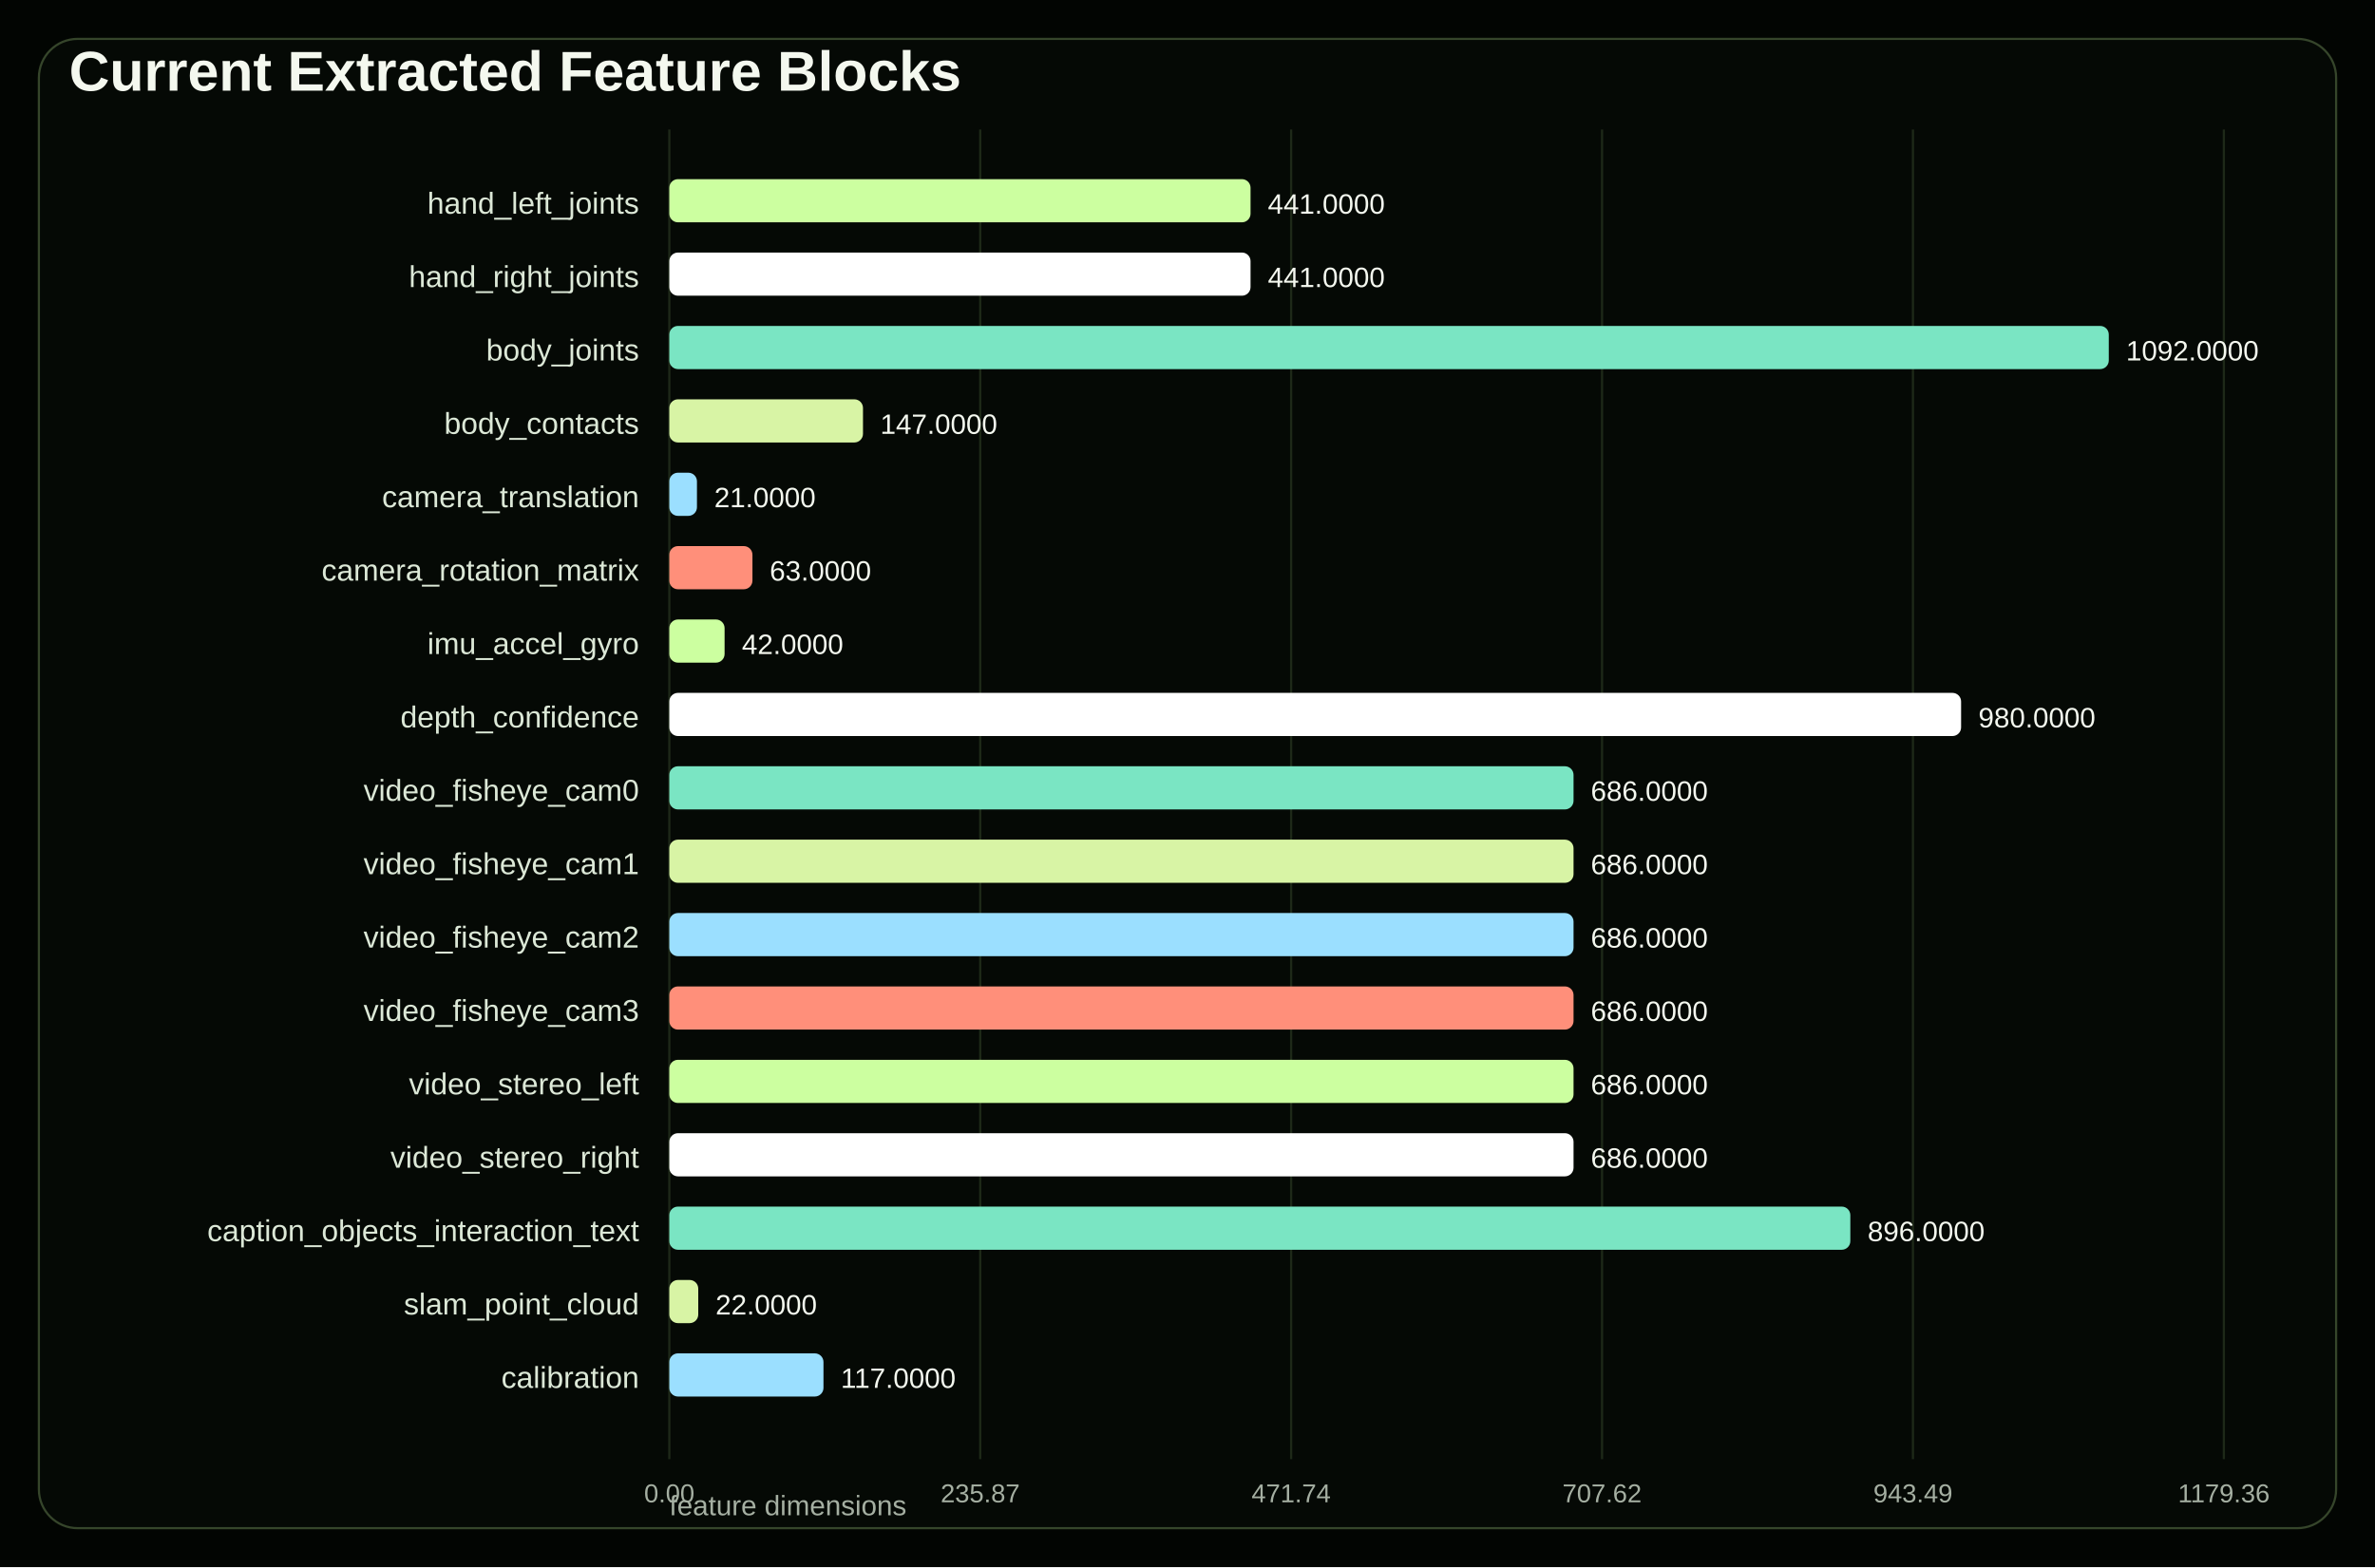
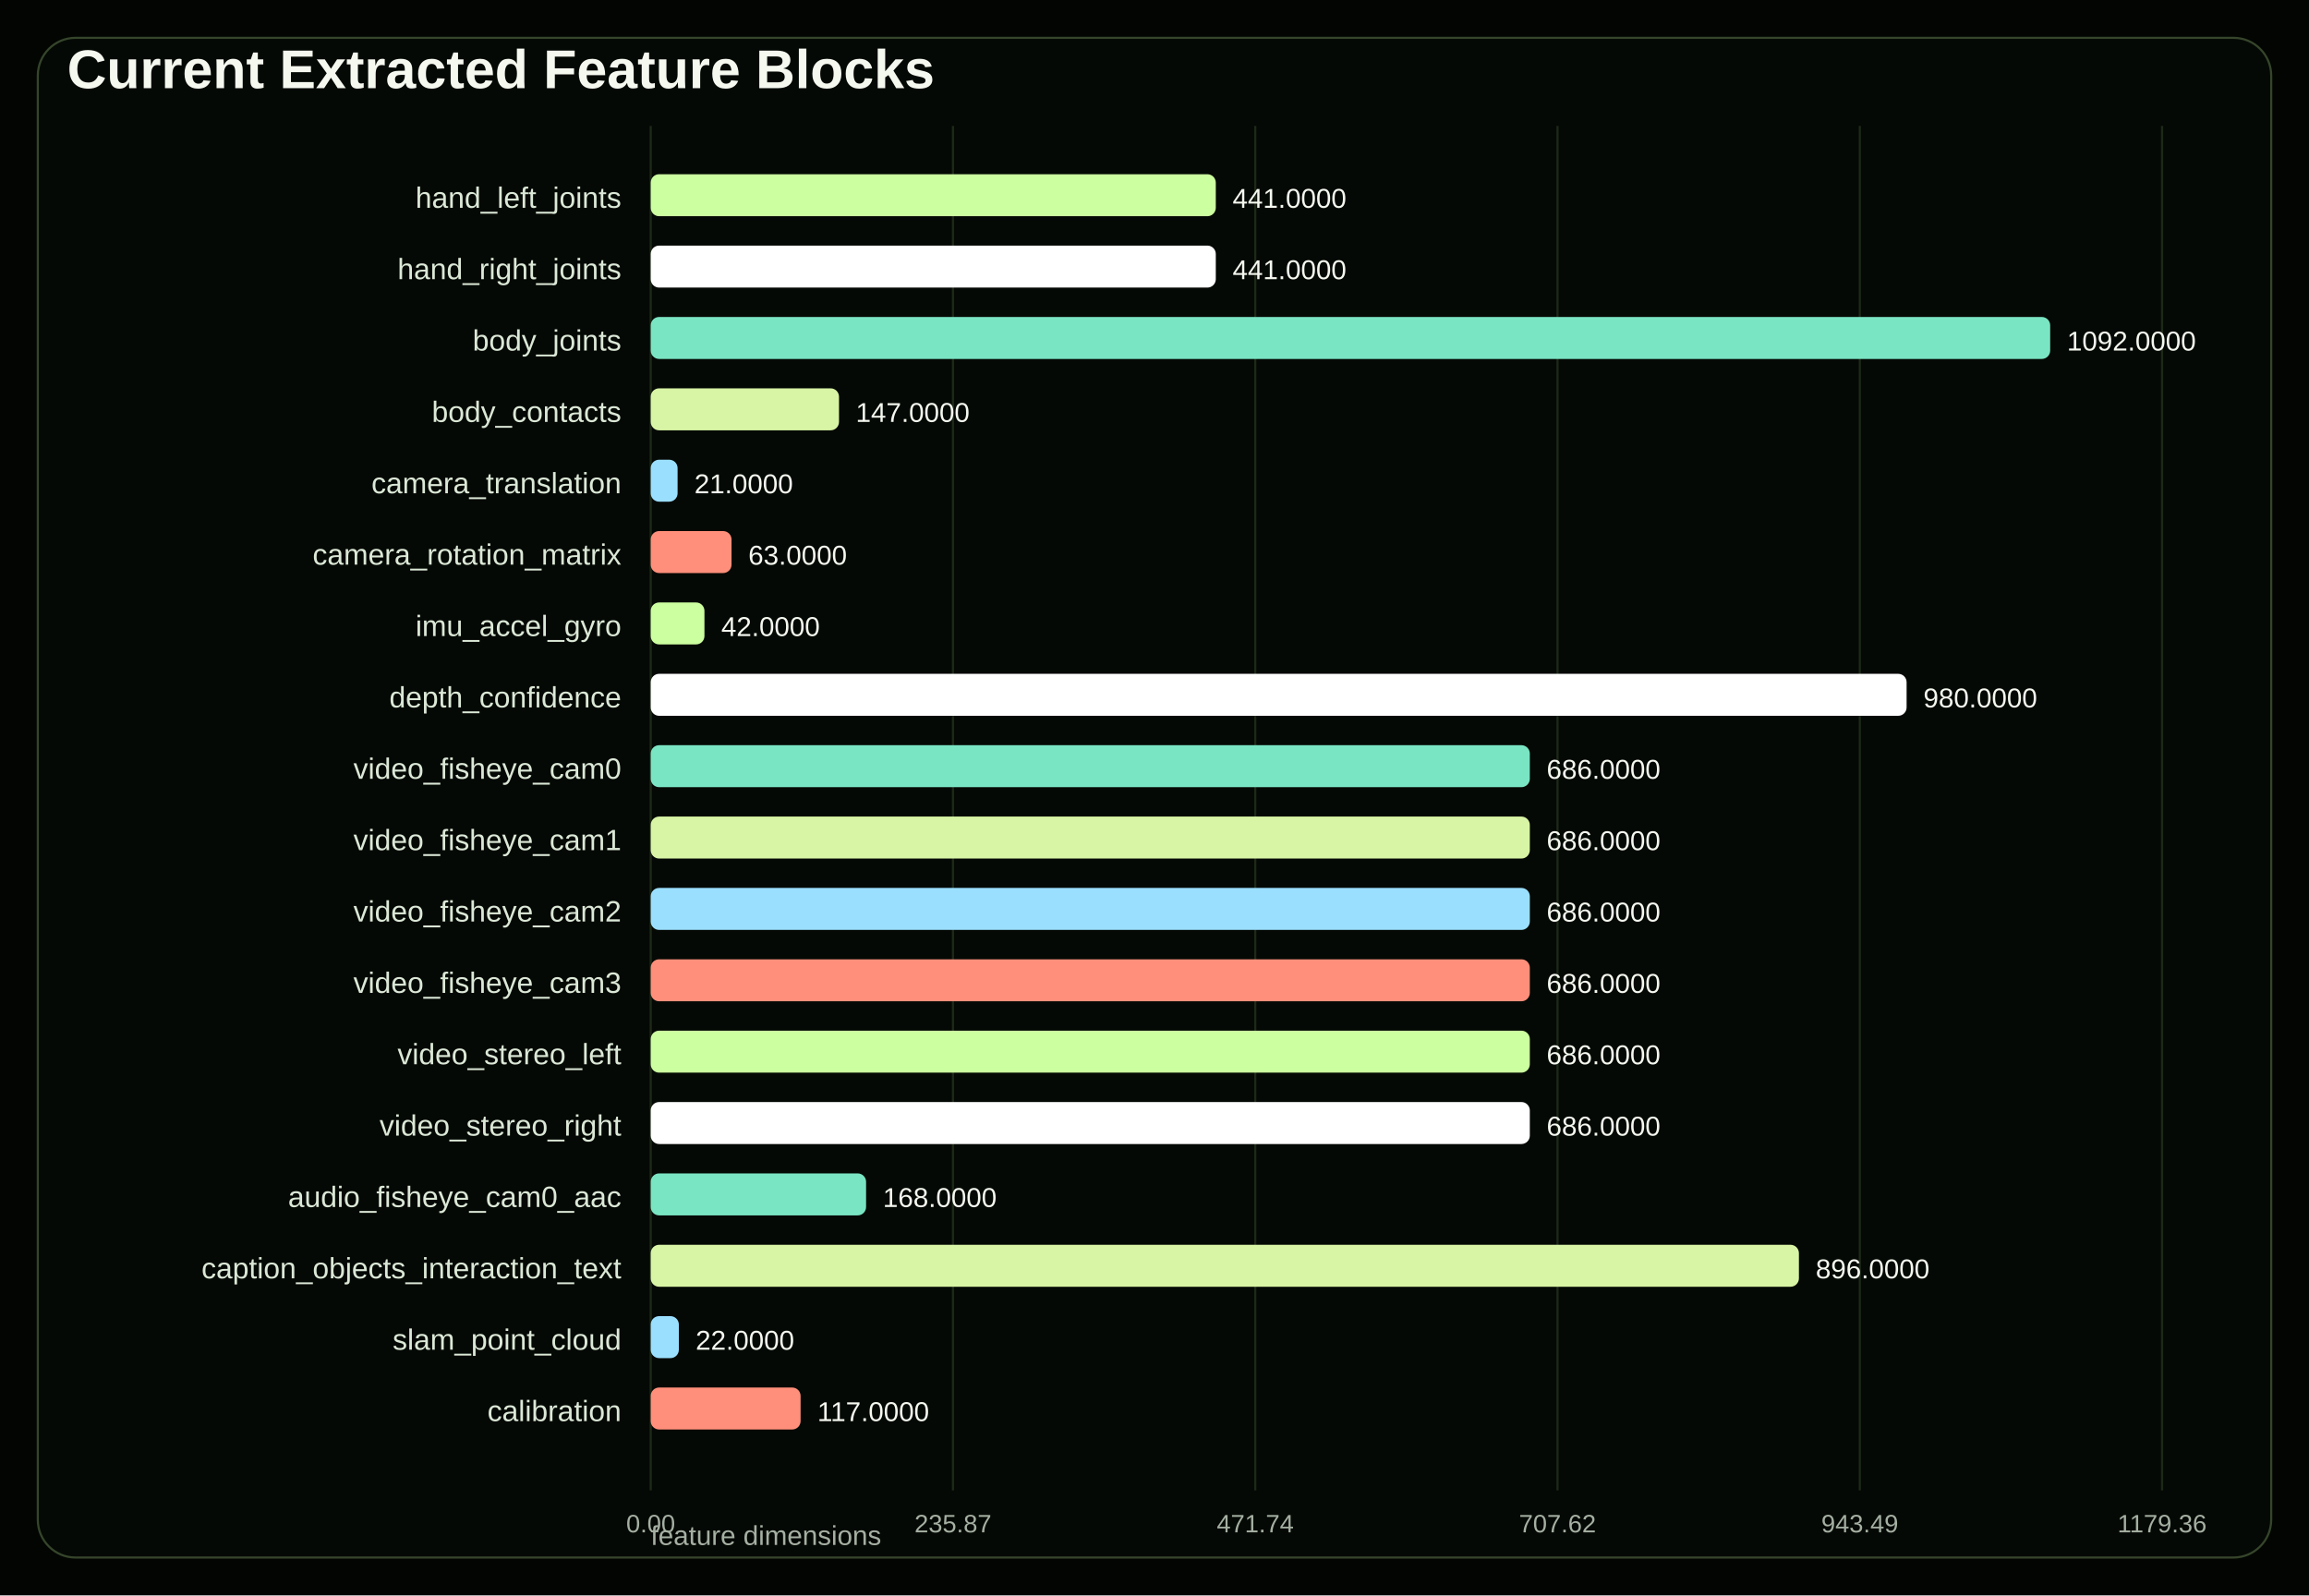
- <svg xmlns="http://www.w3.org/2000/svg" width="1100" height="726" viewBox="0 0 1100 726">
+ <svg xmlns="http://www.w3.org/2000/svg" width="1100" height="760" viewBox="0 0 1100 760">
  <rect width="100%" height="100%" fill="#020502" />
-   <rect x="18" y="18" width="1064" height="690" rx="18" fill="#050905" stroke="#ccffa0" stroke-opacity="0.25" />
+   <rect x="18" y="18" width="1064" height="724" rx="18" fill="#050905" stroke="#ccffa0" stroke-opacity="0.25" />
  <text x="32" y="42" font-family="Inter Tight, Arial, sans-serif" font-size="26" font-weight="800" fill="#f4f8ef">Current Extracted Feature Blocks</text>
-   <text x="310" y="702" font-family="Space Grotesk, Arial, sans-serif" font-size="13" fill="#a5afa2">feature dimensions</text>
-   <line x1="310.0" y1="60" x2="310.0" y2="676" stroke="#ccffa0" stroke-opacity="0.13" stroke-width="1" />
-   <text x="310.0" y="696" text-anchor="middle" font-family="Space Grotesk, Arial, sans-serif" font-size="12" fill="#a5afa2">0.00</text>
-   <line x1="454.0" y1="60" x2="454.0" y2="676" stroke="#ccffa0" stroke-opacity="0.13" stroke-width="1" />
-   <text x="454.0" y="696" text-anchor="middle" font-family="Space Grotesk, Arial, sans-serif" font-size="12" fill="#a5afa2">235.87</text>
-   <line x1="598.0" y1="60" x2="598.0" y2="676" stroke="#ccffa0" stroke-opacity="0.13" stroke-width="1" />
-   <text x="598.0" y="696" text-anchor="middle" font-family="Space Grotesk, Arial, sans-serif" font-size="12" fill="#a5afa2">471.74</text>
-   <line x1="742.0" y1="60" x2="742.0" y2="676" stroke="#ccffa0" stroke-opacity="0.13" stroke-width="1" />
-   <text x="742.0" y="696" text-anchor="middle" font-family="Space Grotesk, Arial, sans-serif" font-size="12" fill="#a5afa2">707.62</text>
-   <line x1="886.0" y1="60" x2="886.0" y2="676" stroke="#ccffa0" stroke-opacity="0.13" stroke-width="1" />
-   <text x="886.0" y="696" text-anchor="middle" font-family="Space Grotesk, Arial, sans-serif" font-size="12" fill="#a5afa2">943.49</text>
-   <line x1="1030.0" y1="60" x2="1030.0" y2="676" stroke="#ccffa0" stroke-opacity="0.13" stroke-width="1" />
-   <text x="1030.0" y="696" text-anchor="middle" font-family="Space Grotesk, Arial, sans-serif" font-size="12" fill="#a5afa2">1179.36</text>
+   <text x="310" y="736" font-family="Space Grotesk, Arial, sans-serif" font-size="13" fill="#a5afa2">feature dimensions</text>
+   <line x1="310.0" y1="60" x2="310.0" y2="710" stroke="#ccffa0" stroke-opacity="0.13" stroke-width="1" />
+   <text x="310.0" y="730" text-anchor="middle" font-family="Space Grotesk, Arial, sans-serif" font-size="12" fill="#a5afa2">0.00</text>
+   <line x1="454.0" y1="60" x2="454.0" y2="710" stroke="#ccffa0" stroke-opacity="0.13" stroke-width="1" />
+   <text x="454.0" y="730" text-anchor="middle" font-family="Space Grotesk, Arial, sans-serif" font-size="12" fill="#a5afa2">235.87</text>
+   <line x1="598.0" y1="60" x2="598.0" y2="710" stroke="#ccffa0" stroke-opacity="0.13" stroke-width="1" />
+   <text x="598.0" y="730" text-anchor="middle" font-family="Space Grotesk, Arial, sans-serif" font-size="12" fill="#a5afa2">471.74</text>
+   <line x1="742.0" y1="60" x2="742.0" y2="710" stroke="#ccffa0" stroke-opacity="0.13" stroke-width="1" />
+   <text x="742.0" y="730" text-anchor="middle" font-family="Space Grotesk, Arial, sans-serif" font-size="12" fill="#a5afa2">707.62</text>
+   <line x1="886.0" y1="60" x2="886.0" y2="710" stroke="#ccffa0" stroke-opacity="0.13" stroke-width="1" />
+   <text x="886.0" y="730" text-anchor="middle" font-family="Space Grotesk, Arial, sans-serif" font-size="12" fill="#a5afa2">943.49</text>
+   <line x1="1030.0" y1="60" x2="1030.0" y2="710" stroke="#ccffa0" stroke-opacity="0.13" stroke-width="1" />
+   <text x="1030.0" y="730" text-anchor="middle" font-family="Space Grotesk, Arial, sans-serif" font-size="12" fill="#a5afa2">1179.36</text>
  <text x="296" y="99" text-anchor="end" font-family="Space Grotesk, Arial, sans-serif" font-size="14" fill="#dce8d7">hand_left_joints</text>
  <rect x="310" y="83" width="269.2" height="20" rx="4" fill="#ccffa0" />
  <text x="587.2" y="99" font-family="Space Grotesk, Arial, sans-serif" font-size="13" fill="#f4f8ef">441.0000</text>
  <text x="296" y="133" text-anchor="end" font-family="Space Grotesk, Arial, sans-serif" font-size="14" fill="#dce8d7">hand_right_joints</text>
  <rect x="310" y="117" width="269.2" height="20" rx="4" fill="#ffffff" />
  <text x="587.2" y="133" font-family="Space Grotesk, Arial, sans-serif" font-size="13" fill="#f4f8ef">441.0000</text>
  <text x="296" y="167" text-anchor="end" font-family="Space Grotesk, Arial, sans-serif" font-size="14" fill="#dce8d7">body_joints</text>
  <rect x="310" y="151" width="666.7" height="20" rx="4" fill="#7ae5c3" />
  <text x="984.7" y="167" font-family="Space Grotesk, Arial, sans-serif" font-size="13" fill="#f4f8ef">1092.0000</text>
  <text x="296" y="201" text-anchor="end" font-family="Space Grotesk, Arial, sans-serif" font-size="14" fill="#dce8d7">body_contacts</text>
  <rect x="310" y="185" width="89.7" height="20" rx="4" fill="#d8f4a5" />
  <text x="407.7" y="201" font-family="Space Grotesk, Arial, sans-serif" font-size="13" fill="#f4f8ef">147.0000</text>
  <text x="296" y="235" text-anchor="end" font-family="Space Grotesk, Arial, sans-serif" font-size="14" fill="#dce8d7">camera_translation</text>
  <rect x="310" y="219" width="12.8" height="20" rx="4" fill="#9bdfff" />
  <text x="330.8" y="235" font-family="Space Grotesk, Arial, sans-serif" font-size="13" fill="#f4f8ef">21.0000</text>
  <text x="296" y="269" text-anchor="end" font-family="Space Grotesk, Arial, sans-serif" font-size="14" fill="#dce8d7">camera_rotation_matrix</text>
  <rect x="310" y="253" width="38.5" height="20" rx="4" fill="#ff8f7a" />
  <text x="356.5" y="269" font-family="Space Grotesk, Arial, sans-serif" font-size="13" fill="#f4f8ef">63.0000</text>
  <text x="296" y="303" text-anchor="end" font-family="Space Grotesk, Arial, sans-serif" font-size="14" fill="#dce8d7">imu_accel_gyro</text>
  <rect x="310" y="287" width="25.6" height="20" rx="4" fill="#ccffa0" />
  <text x="343.6" y="303" font-family="Space Grotesk, Arial, sans-serif" font-size="13" fill="#f4f8ef">42.0000</text>
  <text x="296" y="337" text-anchor="end" font-family="Space Grotesk, Arial, sans-serif" font-size="14" fill="#dce8d7">depth_confidence</text>
  <rect x="310" y="321" width="598.3" height="20" rx="4" fill="#ffffff" />
  <text x="916.3" y="337" font-family="Space Grotesk, Arial, sans-serif" font-size="13" fill="#f4f8ef">980.0000</text>
  <text x="296" y="371" text-anchor="end" font-family="Space Grotesk, Arial, sans-serif" font-size="14" fill="#dce8d7">video_fisheye_cam0</text>
  <rect x="310" y="355" width="418.8" height="20" rx="4" fill="#7ae5c3" />
  <text x="736.8" y="371" font-family="Space Grotesk, Arial, sans-serif" font-size="13" fill="#f4f8ef">686.0000</text>
  <text x="296" y="405" text-anchor="end" font-family="Space Grotesk, Arial, sans-serif" font-size="14" fill="#dce8d7">video_fisheye_cam1</text>
  <rect x="310" y="389" width="418.8" height="20" rx="4" fill="#d8f4a5" />
  <text x="736.8" y="405" font-family="Space Grotesk, Arial, sans-serif" font-size="13" fill="#f4f8ef">686.0000</text>
  <text x="296" y="439" text-anchor="end" font-family="Space Grotesk, Arial, sans-serif" font-size="14" fill="#dce8d7">video_fisheye_cam2</text>
  <rect x="310" y="423" width="418.8" height="20" rx="4" fill="#9bdfff" />
  <text x="736.8" y="439" font-family="Space Grotesk, Arial, sans-serif" font-size="13" fill="#f4f8ef">686.0000</text>
  <text x="296" y="473" text-anchor="end" font-family="Space Grotesk, Arial, sans-serif" font-size="14" fill="#dce8d7">video_fisheye_cam3</text>
  <rect x="310" y="457" width="418.8" height="20" rx="4" fill="#ff8f7a" />
  <text x="736.8" y="473" font-family="Space Grotesk, Arial, sans-serif" font-size="13" fill="#f4f8ef">686.0000</text>
  <text x="296" y="507" text-anchor="end" font-family="Space Grotesk, Arial, sans-serif" font-size="14" fill="#dce8d7">video_stereo_left</text>
  <rect x="310" y="491" width="418.8" height="20" rx="4" fill="#ccffa0" />
  <text x="736.8" y="507" font-family="Space Grotesk, Arial, sans-serif" font-size="13" fill="#f4f8ef">686.0000</text>
  <text x="296" y="541" text-anchor="end" font-family="Space Grotesk, Arial, sans-serif" font-size="14" fill="#dce8d7">video_stereo_right</text>
  <rect x="310" y="525" width="418.8" height="20" rx="4" fill="#ffffff" />
  <text x="736.8" y="541" font-family="Space Grotesk, Arial, sans-serif" font-size="13" fill="#f4f8ef">686.0000</text>
-   <text x="296" y="575" text-anchor="end" font-family="Space Grotesk, Arial, sans-serif" font-size="14" fill="#dce8d7">caption_objects_interaction_text</text>
-   <rect x="310" y="559" width="547.0" height="20" rx="4" fill="#7ae5c3" />
-   <text x="865.0" y="575" font-family="Space Grotesk, Arial, sans-serif" font-size="13" fill="#f4f8ef">896.0000</text>
-   <text x="296" y="609" text-anchor="end" font-family="Space Grotesk, Arial, sans-serif" font-size="14" fill="#dce8d7">slam_point_cloud</text>
-   <rect x="310" y="593" width="13.4" height="20" rx="4" fill="#d8f4a5" />
-   <text x="331.4" y="609" font-family="Space Grotesk, Arial, sans-serif" font-size="13" fill="#f4f8ef">22.0000</text>
-   <text x="296" y="643" text-anchor="end" font-family="Space Grotesk, Arial, sans-serif" font-size="14" fill="#dce8d7">calibration</text>
-   <rect x="310" y="627" width="71.4" height="20" rx="4" fill="#9bdfff" />
-   <text x="389.4" y="643" font-family="Space Grotesk, Arial, sans-serif" font-size="13" fill="#f4f8ef">117.0000</text>
+   <text x="296" y="575" text-anchor="end" font-family="Space Grotesk, Arial, sans-serif" font-size="14" fill="#dce8d7">audio_fisheye_cam0_aac</text>
+   <rect x="310" y="559" width="102.6" height="20" rx="4" fill="#7ae5c3" />
+   <text x="420.6" y="575" font-family="Space Grotesk, Arial, sans-serif" font-size="13" fill="#f4f8ef">168.0000</text>
+   <text x="296" y="609" text-anchor="end" font-family="Space Grotesk, Arial, sans-serif" font-size="14" fill="#dce8d7">caption_objects_interaction_text</text>
+   <rect x="310" y="593" width="547.0" height="20" rx="4" fill="#d8f4a5" />
+   <text x="865.0" y="609" font-family="Space Grotesk, Arial, sans-serif" font-size="13" fill="#f4f8ef">896.0000</text>
+   <text x="296" y="643" text-anchor="end" font-family="Space Grotesk, Arial, sans-serif" font-size="14" fill="#dce8d7">slam_point_cloud</text>
+   <rect x="310" y="627" width="13.4" height="20" rx="4" fill="#9bdfff" />
+   <text x="331.4" y="643" font-family="Space Grotesk, Arial, sans-serif" font-size="13" fill="#f4f8ef">22.0000</text>
+   <text x="296" y="677" text-anchor="end" font-family="Space Grotesk, Arial, sans-serif" font-size="14" fill="#dce8d7">calibration</text>
+   <rect x="310" y="661" width="71.4" height="20" rx="4" fill="#ff8f7a" />
+   <text x="389.4" y="677" font-family="Space Grotesk, Arial, sans-serif" font-size="13" fill="#f4f8ef">117.0000</text>
</svg>
